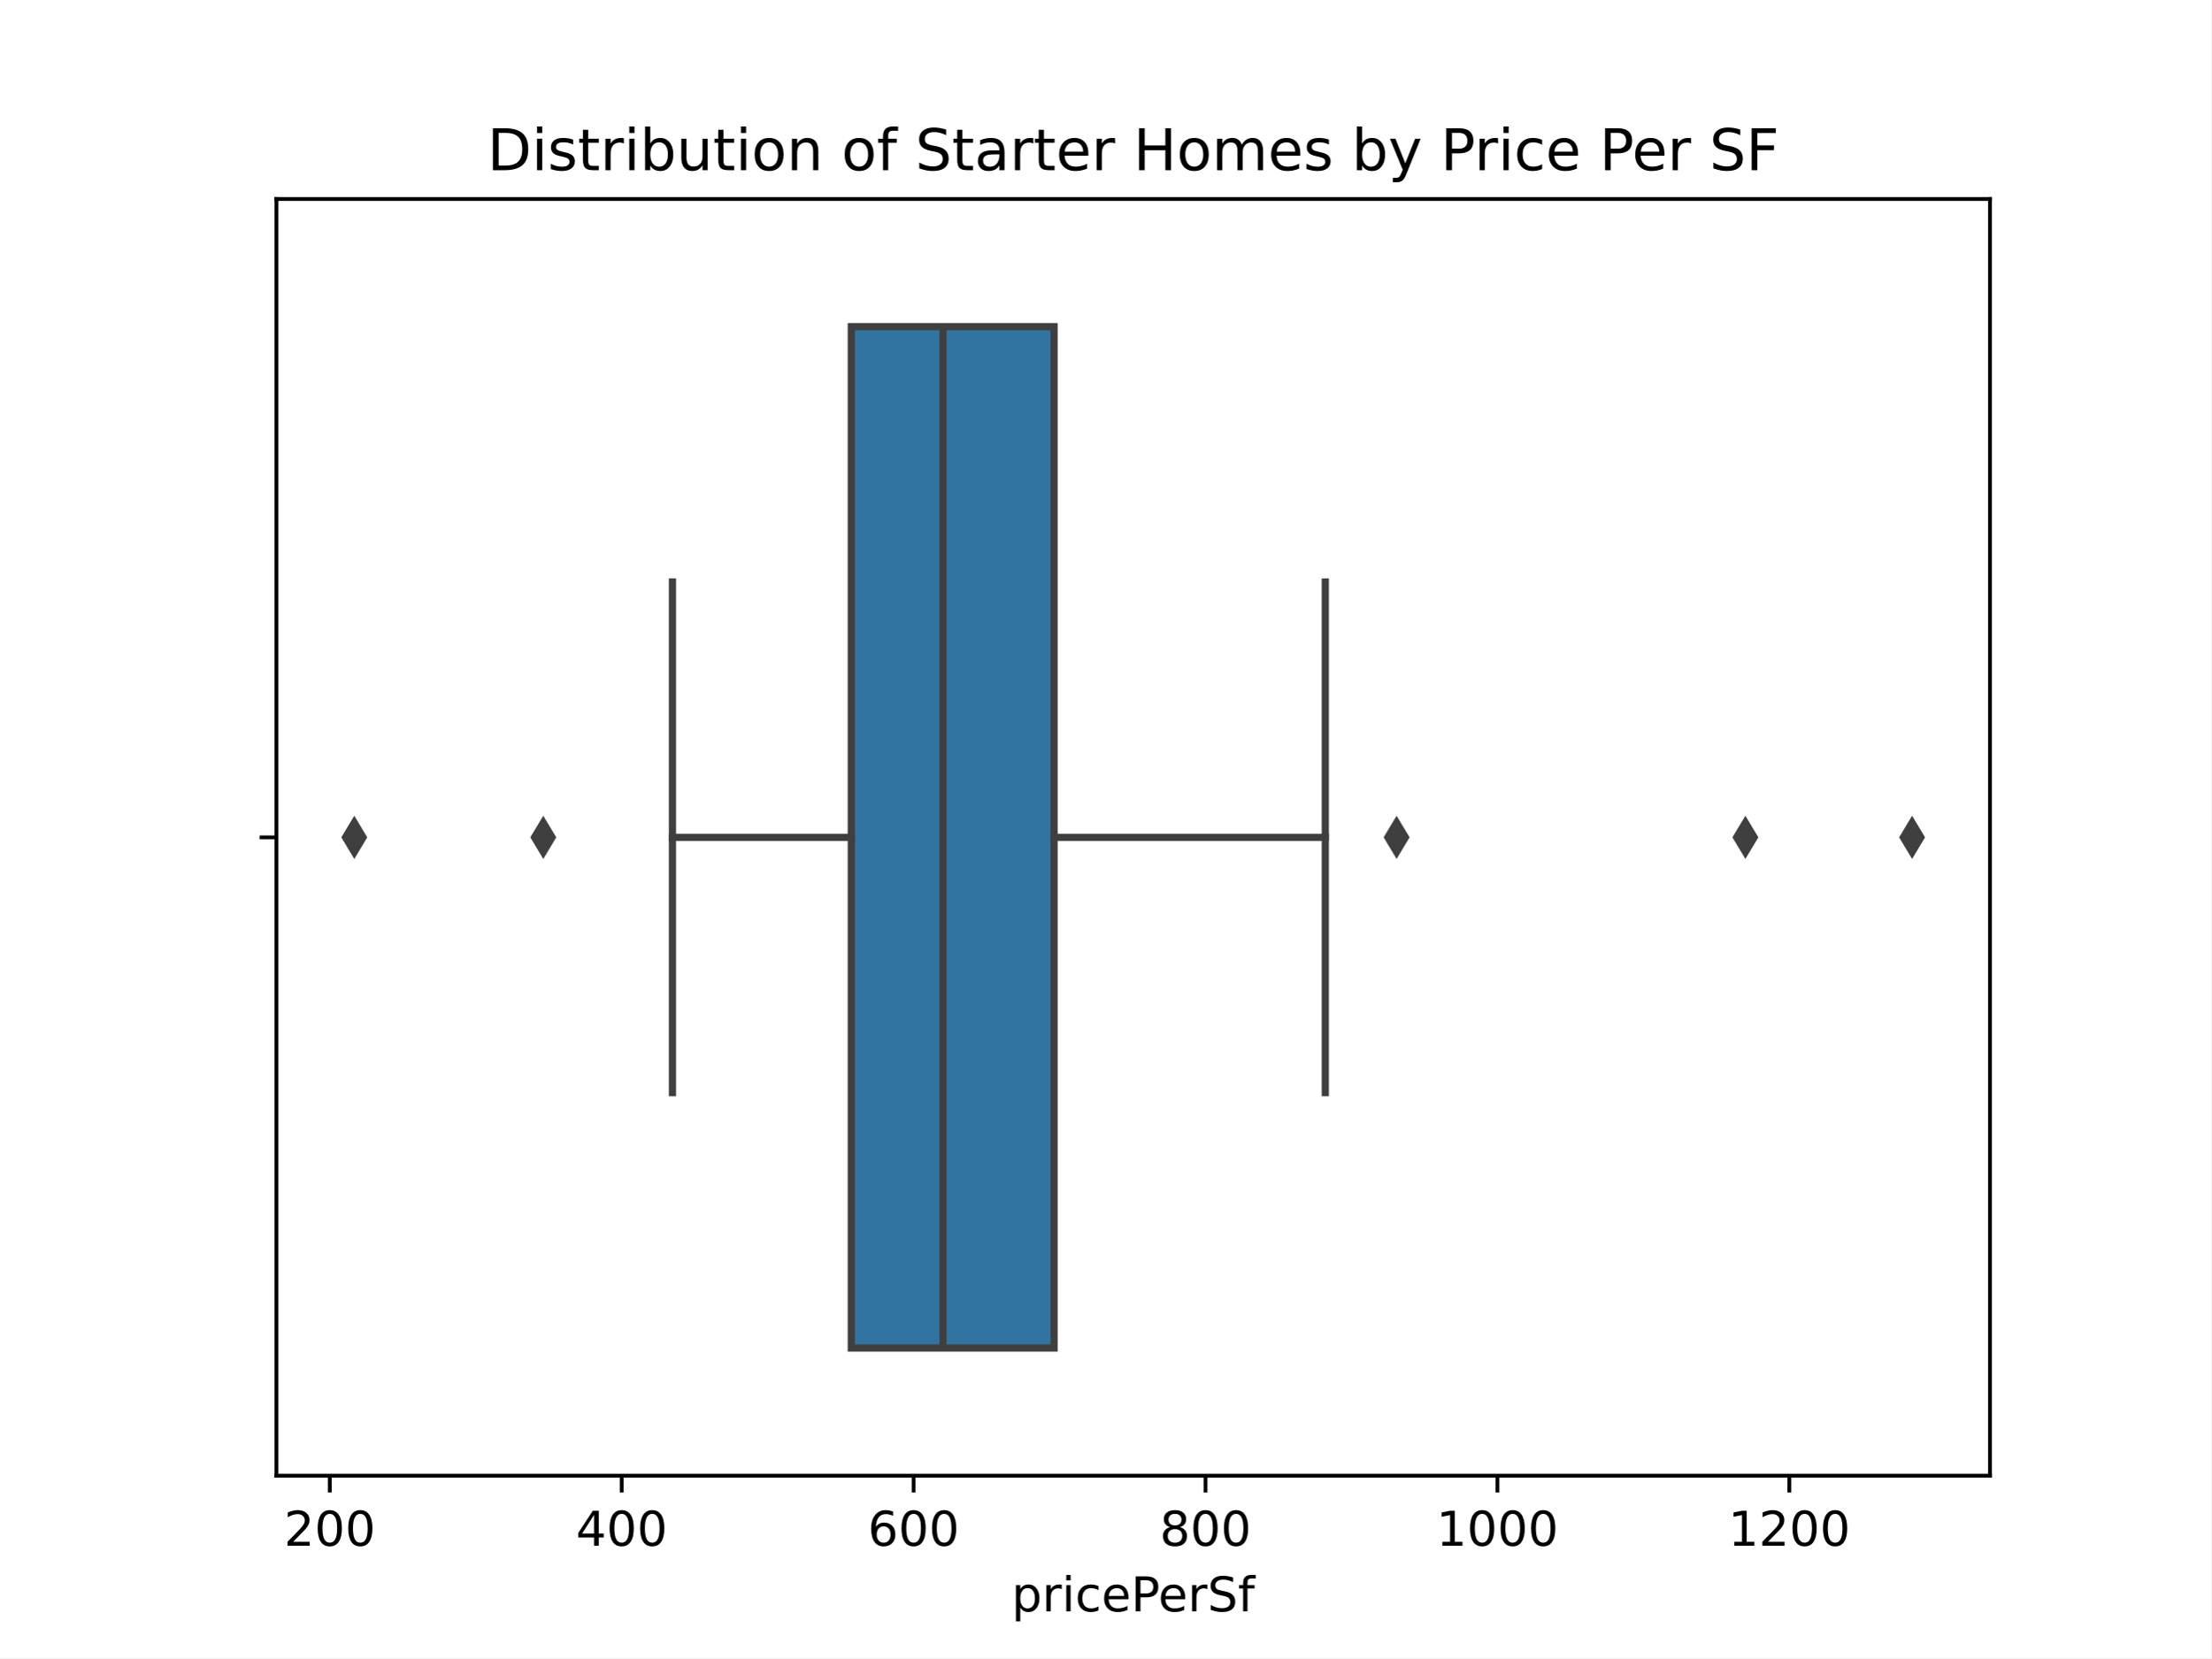
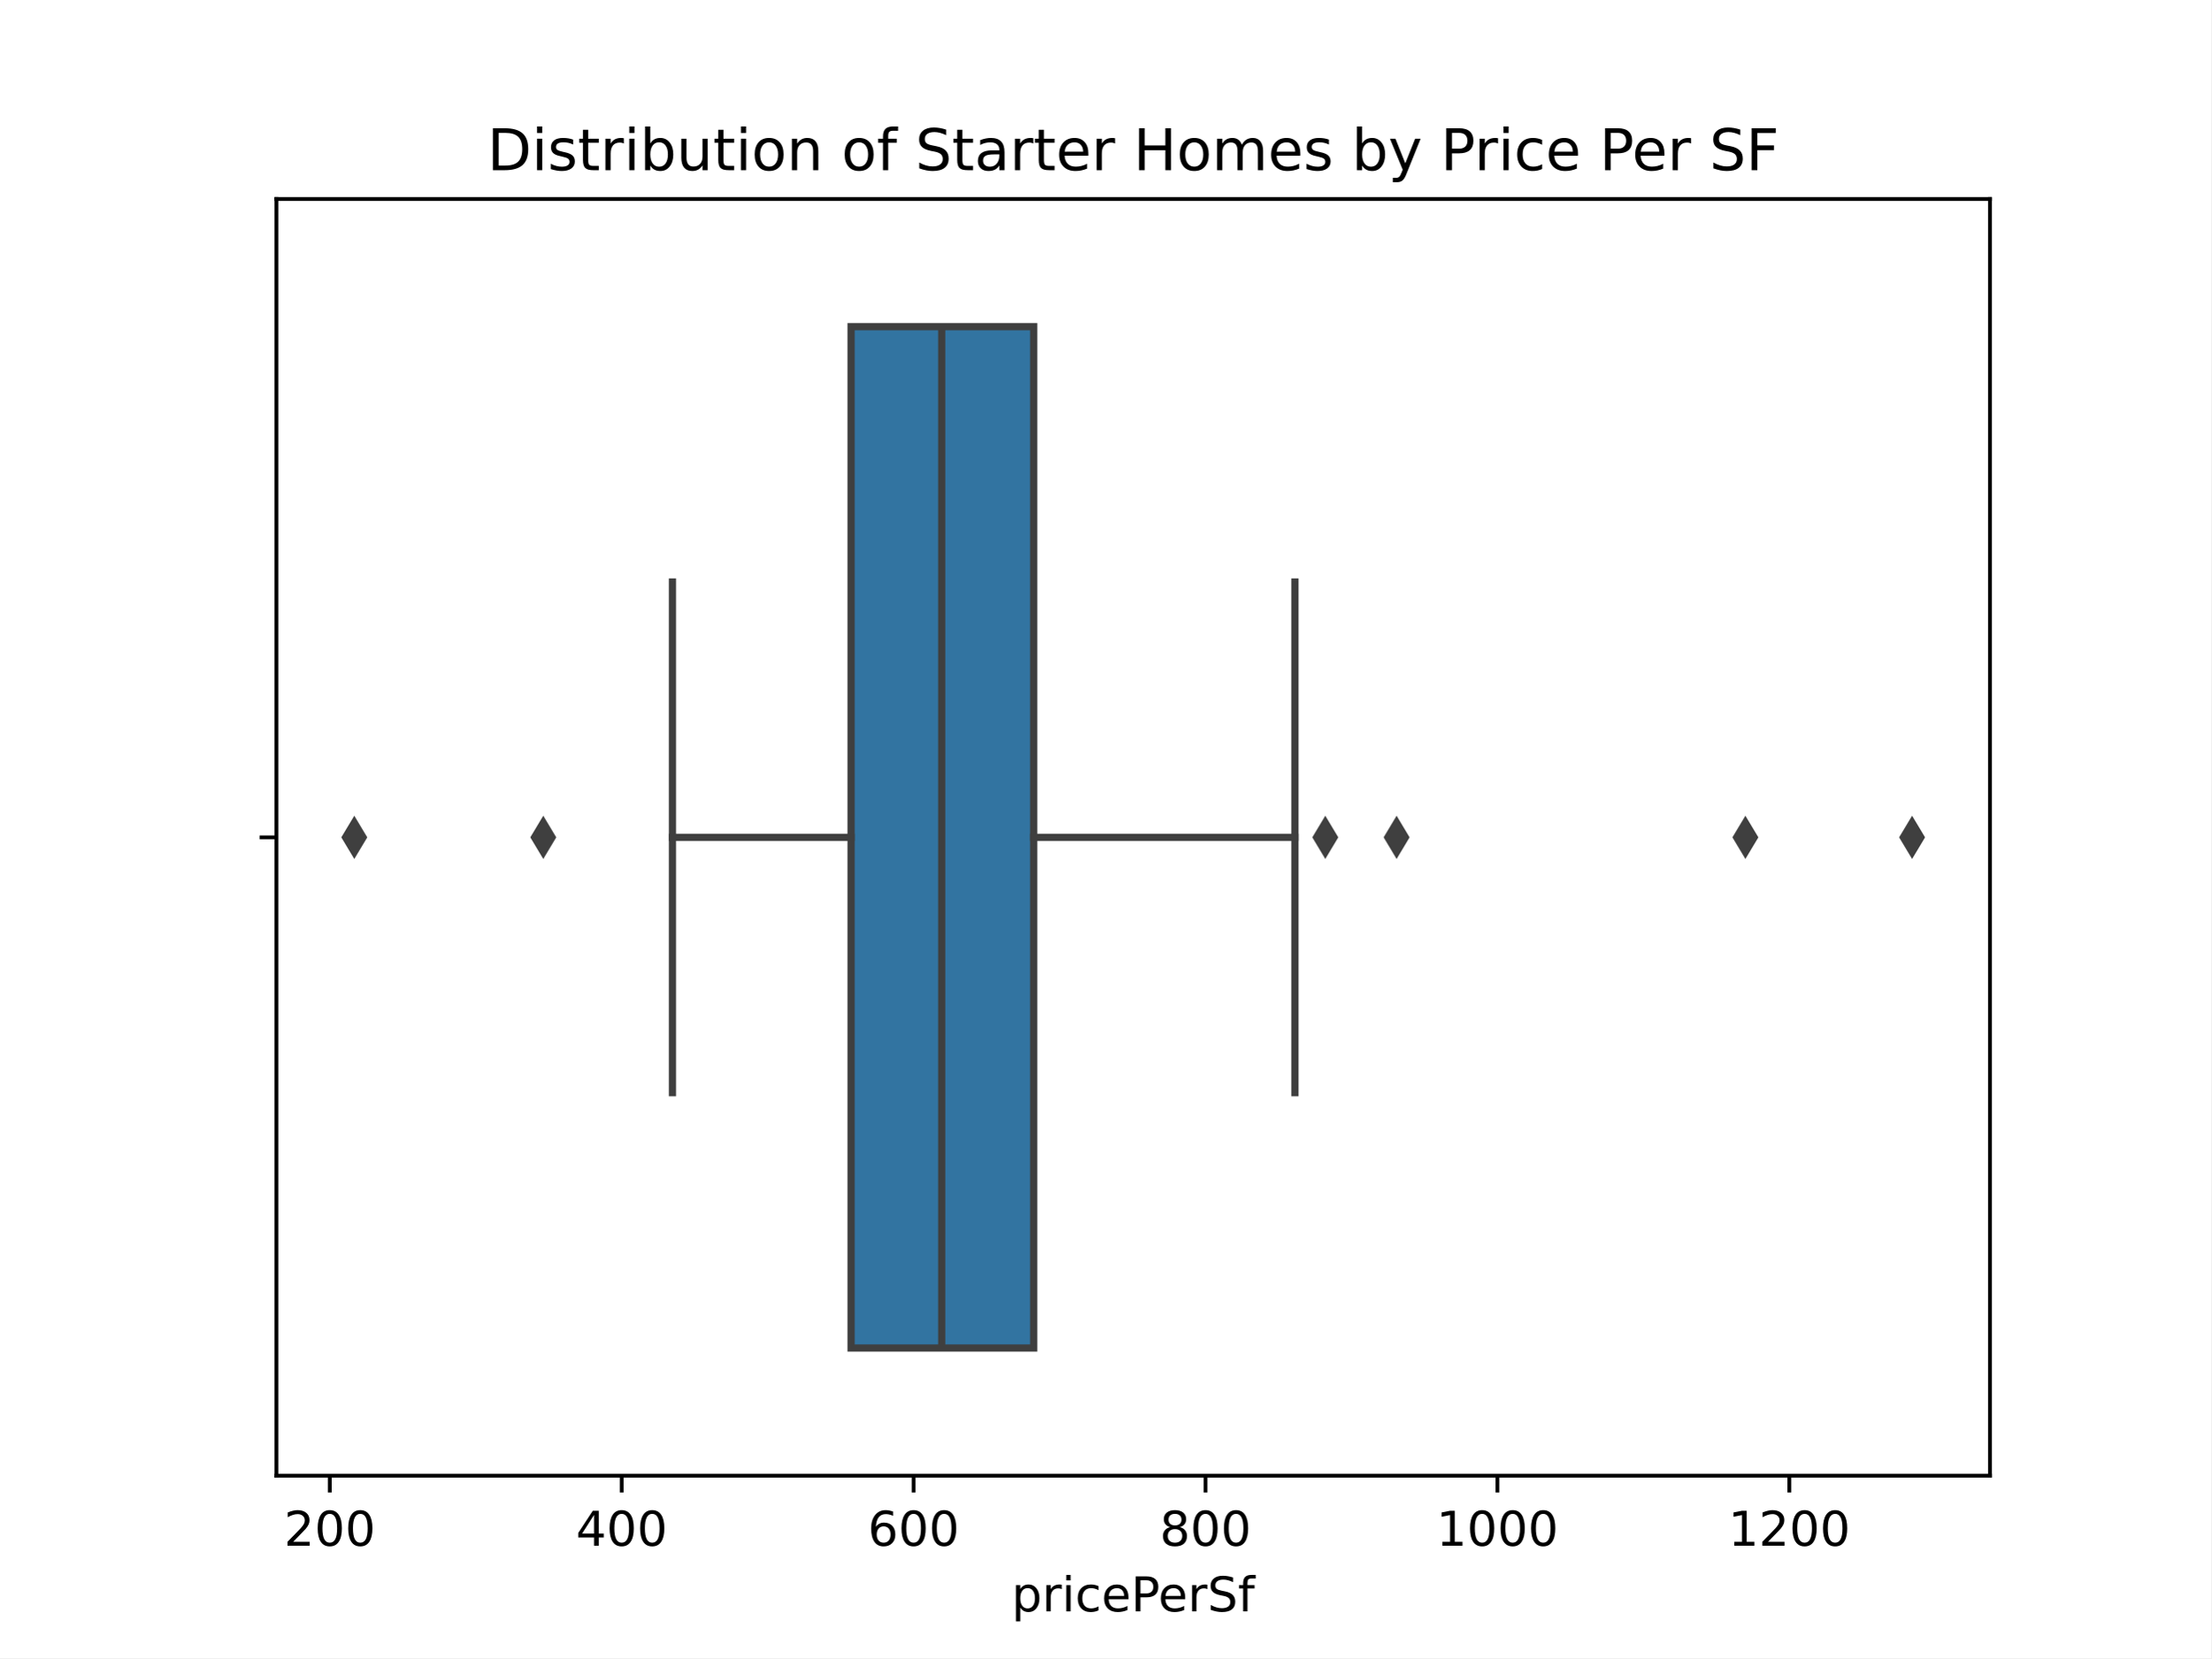
<svg xmlns="http://www.w3.org/2000/svg" xmlns:xlink="http://www.w3.org/1999/xlink" width="460.8pt" height="345.6pt" viewBox="0 0 460.8 345.6" version="1.1">
  <defs>
    <style type="text/css">*{stroke-linejoin: round; stroke-linecap: butt}</style>
  </defs>
  <g id="figure_1">
    <g id="patch_1">
      <path d="M 0 345.6  L 460.8 345.6  L 460.8 0  L 0 0  z " style="fill: #ffffff" />
    </g>
    <g id="axes_1">
      <g id="patch_2">
        <path d="M 57.6 307.584  L 414.72 307.584  L 414.72 41.472  L 57.6 41.472  z " style="fill: #ffffff" />
      </g>
      <g id="patch_3">
-         <path d="M 177.414 68.083  L 177.414 280.973  L 219.67 280.973  L 219.67 68.083  L 177.414 68.083  z " clip-path="url(#p543446fafa)" style="fill: #3274a1; stroke: #3f3f3f; stroke-width: 1.5; stroke-linejoin: miter" />
+         <path d="M 177.368 68.083  L 177.368 280.973  L 215.422 280.973  L 215.422 68.083  L 177.368 68.083  z " clip-path="url(#pb3f3e2db79)" style="fill: #3274a1; stroke: #3f3f3f; stroke-width: 1.5; stroke-linejoin: miter" />
      </g>
      <g id="matplotlib.axis_1">
        <g id="xtick_1">
          <g id="line2d_1">
            <defs>
-               <path id="m92c1106496" d="M 0 0  L 0 3.5  " style="stroke: #000000; stroke-width: 0.8" />
+               <path id="mf50b6c455b" d="M 0 0  L 0 3.5  " style="stroke: #000000; stroke-width: 0.8" />
            </defs>
            <g>
-               <use xlink:href="#m92c1106496" x="68.722" y="307.584" style="stroke: #000000; stroke-width: 0.8" />
+               <use xlink:href="#mf50b6c455b" x="68.722" y="307.584" style="stroke: #000000; stroke-width: 0.8" />
            </g>
          </g>
          <g id="text_1">
            <g transform="translate(59.17865 322.1824) scale(0.1 -0.1)">
              <defs>
                <path id="DejaVuSans-32" d="M 1228 531  L 3431 531  L 3431 0  L 469 0  L 469 531  Q 828 903 1448 1529  Q 2069 2156 2228 2338  Q 2531 2678 2651 2914  Q 2772 3150 2772 3378  Q 2772 3750 2511 3984  Q 2250 4219 1831 4219  Q 1534 4219 1204 4116  Q 875 4013 500 3803  L 500 4441  Q 881 4594 1212 4672  Q 1544 4750 1819 4750  Q 2544 4750 2975 4387  Q 3406 4025 3406 3419  Q 3406 3131 3298 2873  Q 3191 2616 2906 2266  Q 2828 2175 2409 1742  Q 1991 1309 1228 531  z " transform="scale(0.015625)" />
                <path id="DejaVuSans-30" d="M 2034 4250  Q 1547 4250 1301 3770  Q 1056 3291 1056 2328  Q 1056 1369 1301 889  Q 1547 409 2034 409  Q 2525 409 2770 889  Q 3016 1369 3016 2328  Q 3016 3291 2770 3770  Q 2525 4250 2034 4250  z M 2034 4750  Q 2819 4750 3233 4129  Q 3647 3509 3647 2328  Q 3647 1150 3233 529  Q 2819 -91 2034 -91  Q 1250 -91 836 529  Q 422 1150 422 2328  Q 422 3509 836 4129  Q 1250 4750 2034 4750  z " transform="scale(0.015625)" />
              </defs>
              <use xlink:href="#DejaVuSans-32" />
              <use xlink:href="#DejaVuSans-30" x="63.623" />
              <use xlink:href="#DejaVuSans-30" x="127.246" />
            </g>
          </g>
        </g>
        <g id="xtick_2">
          <g id="line2d_2">
            <g>
-               <use xlink:href="#m92c1106496" x="129.56" y="307.584" style="stroke: #000000; stroke-width: 0.8" />
+               <use xlink:href="#mf50b6c455b" x="129.56" y="307.584" style="stroke: #000000; stroke-width: 0.8" />
            </g>
          </g>
          <g id="text_2">
            <g transform="translate(120.0158 322.1824) scale(0.1 -0.1)">
              <defs>
                <path id="DejaVuSans-34" d="M 2419 4116  L 825 1625  L 2419 1625  L 2419 4116  z M 2253 4666  L 3047 4666  L 3047 1625  L 3713 1625  L 3713 1100  L 3047 1100  L 3047 0  L 2419 0  L 2419 1100  L 313 1100  L 313 1709  L 2253 4666  z " transform="scale(0.015625)" />
              </defs>
              <use xlink:href="#DejaVuSans-34" />
              <use xlink:href="#DejaVuSans-30" x="63.623" />
              <use xlink:href="#DejaVuSans-30" x="127.246" />
            </g>
          </g>
        </g>
        <g id="xtick_3">
          <g id="line2d_3">
            <g>
-               <use xlink:href="#m92c1106496" x="190.397" y="307.584" style="stroke: #000000; stroke-width: 0.8" />
+               <use xlink:href="#mf50b6c455b" x="190.397" y="307.584" style="stroke: #000000; stroke-width: 0.8" />
            </g>
          </g>
          <g id="text_3">
            <g transform="translate(180.853 322.1824) scale(0.1 -0.1)">
              <defs>
                <path id="DejaVuSans-36" d="M 2113 2584  Q 1688 2584 1439 2293  Q 1191 2003 1191 1497  Q 1191 994 1439 701  Q 1688 409 2113 409  Q 2538 409 2786 701  Q 3034 994 3034 1497  Q 3034 2003 2786 2293  Q 2538 2584 2113 2584  z M 3366 4563  L 3366 3988  Q 3128 4100 2886 4159  Q 2644 4219 2406 4219  Q 1781 4219 1451 3797  Q 1122 3375 1075 2522  Q 1259 2794 1537 2939  Q 1816 3084 2150 3084  Q 2853 3084 3261 2657  Q 3669 2231 3669 1497  Q 3669 778 3244 343  Q 2819 -91 2113 -91  Q 1303 -91 875 529  Q 447 1150 447 2328  Q 447 3434 972 4092  Q 1497 4750 2381 4750  Q 2619 4750 2861 4703  Q 3103 4656 3366 4563  z " transform="scale(0.015625)" />
              </defs>
              <use xlink:href="#DejaVuSans-36" />
              <use xlink:href="#DejaVuSans-30" x="63.623" />
              <use xlink:href="#DejaVuSans-30" x="127.246" />
            </g>
          </g>
        </g>
        <g id="xtick_4">
          <g id="line2d_4">
            <g>
-               <use xlink:href="#m92c1106496" x="251.234" y="307.584" style="stroke: #000000; stroke-width: 0.8" />
+               <use xlink:href="#mf50b6c455b" x="251.234" y="307.584" style="stroke: #000000; stroke-width: 0.8" />
            </g>
          </g>
          <g id="text_4">
            <g transform="translate(241.6902 322.1824) scale(0.1 -0.1)">
              <defs>
                <path id="DejaVuSans-38" d="M 2034 2216  Q 1584 2216 1326 1975  Q 1069 1734 1069 1313  Q 1069 891 1326 650  Q 1584 409 2034 409  Q 2484 409 2743 651  Q 3003 894 3003 1313  Q 3003 1734 2745 1975  Q 2488 2216 2034 2216  z M 1403 2484  Q 997 2584 770 2862  Q 544 3141 544 3541  Q 544 4100 942 4425  Q 1341 4750 2034 4750  Q 2731 4750 3128 4425  Q 3525 4100 3525 3541  Q 3525 3141 3298 2862  Q 3072 2584 2669 2484  Q 3125 2378 3379 2068  Q 3634 1759 3634 1313  Q 3634 634 3220 271  Q 2806 -91 2034 -91  Q 1263 -91 848 271  Q 434 634 434 1313  Q 434 1759 690 2068  Q 947 2378 1403 2484  z M 1172 3481  Q 1172 3119 1398 2916  Q 1625 2713 2034 2713  Q 2441 2713 2670 2916  Q 2900 3119 2900 3481  Q 2900 3844 2670 4047  Q 2441 4250 2034 4250  Q 1625 4250 1398 4047  Q 1172 3844 1172 3481  z " transform="scale(0.015625)" />
              </defs>
              <use xlink:href="#DejaVuSans-38" />
              <use xlink:href="#DejaVuSans-30" x="63.623" />
              <use xlink:href="#DejaVuSans-30" x="127.246" />
            </g>
          </g>
        </g>
        <g id="xtick_5">
          <g id="line2d_5">
            <g>
-               <use xlink:href="#m92c1106496" x="312.071" y="307.584" style="stroke: #000000; stroke-width: 0.8" />
+               <use xlink:href="#mf50b6c455b" x="312.071" y="307.584" style="stroke: #000000; stroke-width: 0.8" />
            </g>
          </g>
          <g id="text_5">
            <g transform="translate(299.3461 322.1824) scale(0.1 -0.1)">
              <defs>
                <path id="DejaVuSans-31" d="M 794 531  L 1825 531  L 1825 4091  L 703 3866  L 703 4441  L 1819 4666  L 2450 4666  L 2450 531  L 3481 531  L 3481 0  L 794 0  L 794 531  z " transform="scale(0.015625)" />
              </defs>
              <use xlink:href="#DejaVuSans-31" />
              <use xlink:href="#DejaVuSans-30" x="63.623" />
              <use xlink:href="#DejaVuSans-30" x="127.246" />
              <use xlink:href="#DejaVuSans-30" x="190.869" />
            </g>
          </g>
        </g>
        <g id="xtick_6">
          <g id="line2d_6">
            <g>
-               <use xlink:href="#m92c1106496" x="372.908" y="307.584" style="stroke: #000000; stroke-width: 0.8" />
+               <use xlink:href="#mf50b6c455b" x="372.908" y="307.584" style="stroke: #000000; stroke-width: 0.8" />
            </g>
          </g>
          <g id="text_6">
            <g transform="translate(360.1833 322.1824) scale(0.1 -0.1)">
              <use xlink:href="#DejaVuSans-31" />
              <use xlink:href="#DejaVuSans-32" x="63.623" />
              <use xlink:href="#DejaVuSans-30" x="127.246" />
              <use xlink:href="#DejaVuSans-30" x="190.869" />
            </g>
          </g>
        </g>
        <g id="text_7">
          <g transform="translate(210.8155 335.8606) scale(0.1 -0.1)">
            <defs>
              <path id="DejaVuSans-70" d="M 1159 525  L 1159 -1331  L 581 -1331  L 581 3500  L 1159 3500  L 1159 2969  Q 1341 3281 1617 3432  Q 1894 3584 2278 3584  Q 2916 3584 3314 3078  Q 3713 2572 3713 1747  Q 3713 922 3314 415  Q 2916 -91 2278 -91  Q 1894 -91 1617 61  Q 1341 213 1159 525  z M 3116 1747  Q 3116 2381 2855 2742  Q 2594 3103 2138 3103  Q 1681 3103 1420 2742  Q 1159 2381 1159 1747  Q 1159 1113 1420 752  Q 1681 391 2138 391  Q 2594 391 2855 752  Q 3116 1113 3116 1747  z " transform="scale(0.015625)" />
              <path id="DejaVuSans-72" d="M 2631 2963  Q 2534 3019 2420 3045  Q 2306 3072 2169 3072  Q 1681 3072 1420 2755  Q 1159 2438 1159 1844  L 1159 0  L 581 0  L 581 3500  L 1159 3500  L 1159 2956  Q 1341 3275 1631 3429  Q 1922 3584 2338 3584  Q 2397 3584 2469 3576  Q 2541 3569 2628 3553  L 2631 2963  z " transform="scale(0.015625)" />
              <path id="DejaVuSans-69" d="M 603 3500  L 1178 3500  L 1178 0  L 603 0  L 603 3500  z M 603 4863  L 1178 4863  L 1178 4134  L 603 4134  L 603 4863  z " transform="scale(0.015625)" />
              <path id="DejaVuSans-63" d="M 3122 3366  L 3122 2828  Q 2878 2963 2633 3030  Q 2388 3097 2138 3097  Q 1578 3097 1268 2742  Q 959 2388 959 1747  Q 959 1106 1268 751  Q 1578 397 2138 397  Q 2388 397 2633 464  Q 2878 531 3122 666  L 3122 134  Q 2881 22 2623 -34  Q 2366 -91 2075 -91  Q 1284 -91 818 406  Q 353 903 353 1747  Q 353 2603 823 3093  Q 1294 3584 2113 3584  Q 2378 3584 2631 3529  Q 2884 3475 3122 3366  z " transform="scale(0.015625)" />
              <path id="DejaVuSans-65" d="M 3597 1894  L 3597 1613  L 953 1613  Q 991 1019 1311 708  Q 1631 397 2203 397  Q 2534 397 2845 478  Q 3156 559 3463 722  L 3463 178  Q 3153 47 2828 -22  Q 2503 -91 2169 -91  Q 1331 -91 842 396  Q 353 884 353 1716  Q 353 2575 817 3079  Q 1281 3584 2069 3584  Q 2775 3584 3186 3129  Q 3597 2675 3597 1894  z M 3022 2063  Q 3016 2534 2758 2815  Q 2500 3097 2075 3097  Q 1594 3097 1305 2825  Q 1016 2553 972 2059  L 3022 2063  z " transform="scale(0.015625)" />
              <path id="DejaVuSans-50" d="M 1259 4147  L 1259 2394  L 2053 2394  Q 2494 2394 2734 2622  Q 2975 2850 2975 3272  Q 2975 3691 2734 3919  Q 2494 4147 2053 4147  L 1259 4147  z M 628 4666  L 2053 4666  Q 2838 4666 3239 4311  Q 3641 3956 3641 3272  Q 3641 2581 3239 2228  Q 2838 1875 2053 1875  L 1259 1875  L 1259 0  L 628 0  L 628 4666  z " transform="scale(0.015625)" />
              <path id="DejaVuSans-53" d="M 3425 4513  L 3425 3897  Q 3066 4069 2747 4153  Q 2428 4238 2131 4238  Q 1616 4238 1336 4038  Q 1056 3838 1056 3469  Q 1056 3159 1242 3001  Q 1428 2844 1947 2747  L 2328 2669  Q 3034 2534 3370 2195  Q 3706 1856 3706 1288  Q 3706 609 3251 259  Q 2797 -91 1919 -91  Q 1588 -91 1214 -16  Q 841 59 441 206  L 441 856  Q 825 641 1194 531  Q 1563 422 1919 422  Q 2459 422 2753 634  Q 3047 847 3047 1241  Q 3047 1584 2836 1778  Q 2625 1972 2144 2069  L 1759 2144  Q 1053 2284 737 2584  Q 422 2884 422 3419  Q 422 4038 858 4394  Q 1294 4750 2059 4750  Q 2388 4750 2728 4690  Q 3069 4631 3425 4513  z " transform="scale(0.015625)" />
              <path id="DejaVuSans-66" d="M 2375 4863  L 2375 4384  L 1825 4384  Q 1516 4384 1395 4259  Q 1275 4134 1275 3809  L 1275 3500  L 2222 3500  L 2222 3053  L 1275 3053  L 1275 0  L 697 0  L 697 3053  L 147 3053  L 147 3500  L 697 3500  L 697 3744  Q 697 4328 969 4595  Q 1241 4863 1831 4863  L 2375 4863  z " transform="scale(0.015625)" />
            </defs>
            <use xlink:href="#DejaVuSans-70" />
            <use xlink:href="#DejaVuSans-72" x="63.477" />
            <use xlink:href="#DejaVuSans-69" x="104.59" />
            <use xlink:href="#DejaVuSans-63" x="132.373" />
            <use xlink:href="#DejaVuSans-65" x="187.354" />
            <use xlink:href="#DejaVuSans-50" x="248.877" />
            <use xlink:href="#DejaVuSans-65" x="305.555" />
            <use xlink:href="#DejaVuSans-72" x="367.078" />
            <use xlink:href="#DejaVuSans-53" x="408.191" />
            <use xlink:href="#DejaVuSans-66" x="471.668" />
          </g>
        </g>
      </g>
      <g id="matplotlib.axis_2">
        <g id="ytick_1">
          <g id="line2d_7">
            <defs>
-               <path id="mf2286ab14c" d="M 0 0  L -3.5 0  " style="stroke: #000000; stroke-width: 0.8" />
+               <path id="m103417cb1c" d="M 0 0  L -3.5 0  " style="stroke: #000000; stroke-width: 0.8" />
            </defs>
            <g>
-               <use xlink:href="#mf2286ab14c" x="57.6" y="174.528" style="stroke: #000000; stroke-width: 0.8" />
+               <use xlink:href="#m103417cb1c" x="57.6" y="174.528" style="stroke: #000000; stroke-width: 0.8" />
            </g>
          </g>
        </g>
      </g>
      <g id="line2d_8">
-         <path d="M 177.414 174.528  L 140.139 174.528  " clip-path="url(#p543446fafa)" style="fill: none; stroke: #3f3f3f; stroke-width: 1.5; stroke-linecap: square" />
+         <path d="M 177.368 174.528  L 140.139 174.528  " clip-path="url(#pb3f3e2db79)" style="fill: none; stroke: #3f3f3f; stroke-width: 1.5; stroke-linecap: square" />
      </g>
      <g id="line2d_9">
-         <path d="M 219.67 174.528  L 276.195 174.528  " clip-path="url(#p543446fafa)" style="fill: none; stroke: #3f3f3f; stroke-width: 1.5; stroke-linecap: square" />
+         <path d="M 215.422 174.528  L 269.874 174.528  " clip-path="url(#pb3f3e2db79)" style="fill: none; stroke: #3f3f3f; stroke-width: 1.5; stroke-linecap: square" />
      </g>
      <g id="line2d_10">
-         <path d="M 140.139 121.306  L 140.139 227.75  " clip-path="url(#p543446fafa)" style="fill: none; stroke: #3f3f3f; stroke-width: 1.5; stroke-linecap: square" />
+         <path d="M 140.139 121.306  L 140.139 227.75  " clip-path="url(#pb3f3e2db79)" style="fill: none; stroke: #3f3f3f; stroke-width: 1.5; stroke-linecap: square" />
      </g>
      <g id="line2d_11">
-         <path d="M 276.195 121.306  L 276.195 227.75  " clip-path="url(#p543446fafa)" style="fill: none; stroke: #3f3f3f; stroke-width: 1.5; stroke-linecap: square" />
+         <path d="M 269.874 121.306  L 269.874 227.75  " clip-path="url(#pb3f3e2db79)" style="fill: none; stroke: #3f3f3f; stroke-width: 1.5; stroke-linecap: square" />
      </g>
      <g id="line2d_12">
        <defs>
-           <path id="m18c23c5b0b" d="M -0 3.536  L 2.121 0  L -0 -3.536  L -2.121 -0  z " style="stroke: #3f3f3f; stroke-linejoin: miter" />
+           <path id="mfb5ddd7f41" d="M -0 3.536  L 2.121 0  L -0 -3.536  L -2.121 -0  z " style="stroke: #3f3f3f; stroke-linejoin: miter" />
        </defs>
-         <g clip-path="url(#p543446fafa)">
-           <use xlink:href="#m18c23c5b0b" x="73.833" y="174.528" style="fill: #3f3f3f; stroke: #3f3f3f; stroke-linejoin: miter" />
-           <use xlink:href="#m18c23c5b0b" x="113.219" y="174.528" style="fill: #3f3f3f; stroke: #3f3f3f; stroke-linejoin: miter" />
-           <use xlink:href="#m18c23c5b0b" x="398.487" y="174.528" style="fill: #3f3f3f; stroke: #3f3f3f; stroke-linejoin: miter" />
-           <use xlink:href="#m18c23c5b0b" x="291.058" y="174.528" style="fill: #3f3f3f; stroke: #3f3f3f; stroke-linejoin: miter" />
-           <use xlink:href="#m18c23c5b0b" x="363.746" y="174.528" style="fill: #3f3f3f; stroke: #3f3f3f; stroke-linejoin: miter" />
+         <g clip-path="url(#pb3f3e2db79)">
+           <use xlink:href="#mfb5ddd7f41" x="73.833" y="174.528" style="fill: #3f3f3f; stroke: #3f3f3f; stroke-linejoin: miter" />
+           <use xlink:href="#mfb5ddd7f41" x="113.219" y="174.528" style="fill: #3f3f3f; stroke: #3f3f3f; stroke-linejoin: miter" />
+           <use xlink:href="#mfb5ddd7f41" x="398.487" y="174.528" style="fill: #3f3f3f; stroke: #3f3f3f; stroke-linejoin: miter" />
+           <use xlink:href="#mfb5ddd7f41" x="276.195" y="174.528" style="fill: #3f3f3f; stroke: #3f3f3f; stroke-linejoin: miter" />
+           <use xlink:href="#mfb5ddd7f41" x="291.058" y="174.528" style="fill: #3f3f3f; stroke: #3f3f3f; stroke-linejoin: miter" />
+           <use xlink:href="#mfb5ddd7f41" x="363.746" y="174.528" style="fill: #3f3f3f; stroke: #3f3f3f; stroke-linejoin: miter" />
        </g>
      </g>
      <g id="line2d_13">
-         <path d="M 196.525 68.083  L 196.525 280.973  " clip-path="url(#p543446fafa)" style="fill: none; stroke: #3f3f3f; stroke-width: 1.5" />
+         <path d="M 196.258 68.083  L 196.258 280.973  " clip-path="url(#pb3f3e2db79)" style="fill: none; stroke: #3f3f3f; stroke-width: 1.5" />
      </g>
      <g id="patch_4">
        <path d="M 57.6 307.584  L 57.6 41.472  " style="fill: none; stroke: #000000; stroke-width: 0.8; stroke-linejoin: miter; stroke-linecap: square" />
      </g>
      <g id="patch_5">
        <path d="M 414.72 307.584  L 414.72 41.472  " style="fill: none; stroke: #000000; stroke-width: 0.8; stroke-linejoin: miter; stroke-linecap: square" />
      </g>
      <g id="patch_6">
        <path d="M 57.6 307.584  L 414.72 307.584  " style="fill: none; stroke: #000000; stroke-width: 0.8; stroke-linejoin: miter; stroke-linecap: square" />
      </g>
      <g id="patch_7">
        <path d="M 57.6 41.472  L 414.72 41.472  " style="fill: none; stroke: #000000; stroke-width: 0.8; stroke-linejoin: miter; stroke-linecap: square" />
      </g>
      <g id="text_8">
        <g transform="translate(101.5491 35.472) scale(0.12 -0.12)">
          <defs>
            <path id="DejaVuSans-44" d="M 1259 4147  L 1259 519  L 2022 519  Q 2988 519 3436 956  Q 3884 1394 3884 2338  Q 3884 3275 3436 3711  Q 2988 4147 2022 4147  L 1259 4147  z M 628 4666  L 1925 4666  Q 3281 4666 3915 4102  Q 4550 3538 4550 2338  Q 4550 1131 3912 565  Q 3275 0 1925 0  L 628 0  L 628 4666  z " transform="scale(0.015625)" />
            <path id="DejaVuSans-73" d="M 2834 3397  L 2834 2853  Q 2591 2978 2328 3040  Q 2066 3103 1784 3103  Q 1356 3103 1142 2972  Q 928 2841 928 2578  Q 928 2378 1081 2264  Q 1234 2150 1697 2047  L 1894 2003  Q 2506 1872 2764 1633  Q 3022 1394 3022 966  Q 3022 478 2636 193  Q 2250 -91 1575 -91  Q 1294 -91 989 -36  Q 684 19 347 128  L 347 722  Q 666 556 975 473  Q 1284 391 1588 391  Q 1994 391 2212 530  Q 2431 669 2431 922  Q 2431 1156 2273 1281  Q 2116 1406 1581 1522  L 1381 1569  Q 847 1681 609 1914  Q 372 2147 372 2553  Q 372 3047 722 3315  Q 1072 3584 1716 3584  Q 2034 3584 2315 3537  Q 2597 3491 2834 3397  z " transform="scale(0.015625)" />
            <path id="DejaVuSans-74" d="M 1172 4494  L 1172 3500  L 2356 3500  L 2356 3053  L 1172 3053  L 1172 1153  Q 1172 725 1289 603  Q 1406 481 1766 481  L 2356 481  L 2356 0  L 1766 0  Q 1100 0 847 248  Q 594 497 594 1153  L 594 3053  L 172 3053  L 172 3500  L 594 3500  L 594 4494  L 1172 4494  z " transform="scale(0.015625)" />
            <path id="DejaVuSans-62" d="M 3116 1747  Q 3116 2381 2855 2742  Q 2594 3103 2138 3103  Q 1681 3103 1420 2742  Q 1159 2381 1159 1747  Q 1159 1113 1420 752  Q 1681 391 2138 391  Q 2594 391 2855 752  Q 3116 1113 3116 1747  z M 1159 2969  Q 1341 3281 1617 3432  Q 1894 3584 2278 3584  Q 2916 3584 3314 3078  Q 3713 2572 3713 1747  Q 3713 922 3314 415  Q 2916 -91 2278 -91  Q 1894 -91 1617 61  Q 1341 213 1159 525  L 1159 0  L 581 0  L 581 4863  L 1159 4863  L 1159 2969  z " transform="scale(0.015625)" />
            <path id="DejaVuSans-75" d="M 544 1381  L 544 3500  L 1119 3500  L 1119 1403  Q 1119 906 1312 657  Q 1506 409 1894 409  Q 2359 409 2629 706  Q 2900 1003 2900 1516  L 2900 3500  L 3475 3500  L 3475 0  L 2900 0  L 2900 538  Q 2691 219 2414 64  Q 2138 -91 1772 -91  Q 1169 -91 856 284  Q 544 659 544 1381  z M 1991 3584  L 1991 3584  z " transform="scale(0.015625)" />
            <path id="DejaVuSans-6f" d="M 1959 3097  Q 1497 3097 1228 2736  Q 959 2375 959 1747  Q 959 1119 1226 758  Q 1494 397 1959 397  Q 2419 397 2687 759  Q 2956 1122 2956 1747  Q 2956 2369 2687 2733  Q 2419 3097 1959 3097  z M 1959 3584  Q 2709 3584 3137 3096  Q 3566 2609 3566 1747  Q 3566 888 3137 398  Q 2709 -91 1959 -91  Q 1206 -91 779 398  Q 353 888 353 1747  Q 353 2609 779 3096  Q 1206 3584 1959 3584  z " transform="scale(0.015625)" />
            <path id="DejaVuSans-6e" d="M 3513 2113  L 3513 0  L 2938 0  L 2938 2094  Q 2938 2591 2744 2837  Q 2550 3084 2163 3084  Q 1697 3084 1428 2787  Q 1159 2491 1159 1978  L 1159 0  L 581 0  L 581 3500  L 1159 3500  L 1159 2956  Q 1366 3272 1645 3428  Q 1925 3584 2291 3584  Q 2894 3584 3203 3211  Q 3513 2838 3513 2113  z " transform="scale(0.015625)" />
            <path id="DejaVuSans-20" transform="scale(0.015625)" />
            <path id="DejaVuSans-61" d="M 2194 1759  Q 1497 1759 1228 1600  Q 959 1441 959 1056  Q 959 750 1161 570  Q 1363 391 1709 391  Q 2188 391 2477 730  Q 2766 1069 2766 1631  L 2766 1759  L 2194 1759  z M 3341 1997  L 3341 0  L 2766 0  L 2766 531  Q 2569 213 2275 61  Q 1981 -91 1556 -91  Q 1019 -91 701 211  Q 384 513 384 1019  Q 384 1609 779 1909  Q 1175 2209 1959 2209  L 2766 2209  L 2766 2266  Q 2766 2663 2505 2880  Q 2244 3097 1772 3097  Q 1472 3097 1187 3025  Q 903 2953 641 2809  L 641 3341  Q 956 3463 1253 3523  Q 1550 3584 1831 3584  Q 2591 3584 2966 3190  Q 3341 2797 3341 1997  z " transform="scale(0.015625)" />
            <path id="DejaVuSans-48" d="M 628 4666  L 1259 4666  L 1259 2753  L 3553 2753  L 3553 4666  L 4184 4666  L 4184 0  L 3553 0  L 3553 2222  L 1259 2222  L 1259 0  L 628 0  L 628 4666  z " transform="scale(0.015625)" />
            <path id="DejaVuSans-6d" d="M 3328 2828  Q 3544 3216 3844 3400  Q 4144 3584 4550 3584  Q 5097 3584 5394 3201  Q 5691 2819 5691 2113  L 5691 0  L 5113 0  L 5113 2094  Q 5113 2597 4934 2840  Q 4756 3084 4391 3084  Q 3944 3084 3684 2787  Q 3425 2491 3425 1978  L 3425 0  L 2847 0  L 2847 2094  Q 2847 2600 2669 2842  Q 2491 3084 2119 3084  Q 1678 3084 1418 2786  Q 1159 2488 1159 1978  L 1159 0  L 581 0  L 581 3500  L 1159 3500  L 1159 2956  Q 1356 3278 1631 3431  Q 1906 3584 2284 3584  Q 2666 3584 2933 3390  Q 3200 3197 3328 2828  z " transform="scale(0.015625)" />
            <path id="DejaVuSans-79" d="M 2059 -325  Q 1816 -950 1584 -1140  Q 1353 -1331 966 -1331  L 506 -1331  L 506 -850  L 844 -850  Q 1081 -850 1212 -737  Q 1344 -625 1503 -206  L 1606 56  L 191 3500  L 800 3500  L 1894 763  L 2988 3500  L 3597 3500  L 2059 -325  z " transform="scale(0.015625)" />
            <path id="DejaVuSans-46" d="M 628 4666  L 3309 4666  L 3309 4134  L 1259 4134  L 1259 2759  L 3109 2759  L 3109 2228  L 1259 2228  L 1259 0  L 628 0  L 628 4666  z " transform="scale(0.015625)" />
          </defs>
          <use xlink:href="#DejaVuSans-44" />
          <use xlink:href="#DejaVuSans-69" x="77.002" />
          <use xlink:href="#DejaVuSans-73" x="104.785" />
          <use xlink:href="#DejaVuSans-74" x="156.885" />
          <use xlink:href="#DejaVuSans-72" x="196.094" />
          <use xlink:href="#DejaVuSans-69" x="237.207" />
          <use xlink:href="#DejaVuSans-62" x="264.99" />
          <use xlink:href="#DejaVuSans-75" x="328.467" />
          <use xlink:href="#DejaVuSans-74" x="391.846" />
          <use xlink:href="#DejaVuSans-69" x="431.055" />
          <use xlink:href="#DejaVuSans-6f" x="458.838" />
          <use xlink:href="#DejaVuSans-6e" x="520.02" />
          <use xlink:href="#DejaVuSans-20" x="583.398" />
          <use xlink:href="#DejaVuSans-6f" x="615.186" />
          <use xlink:href="#DejaVuSans-66" x="676.367" />
          <use xlink:href="#DejaVuSans-20" x="711.572" />
          <use xlink:href="#DejaVuSans-53" x="743.359" />
          <use xlink:href="#DejaVuSans-74" x="806.836" />
          <use xlink:href="#DejaVuSans-61" x="846.045" />
          <use xlink:href="#DejaVuSans-72" x="907.324" />
          <use xlink:href="#DejaVuSans-74" x="948.438" />
          <use xlink:href="#DejaVuSans-65" x="987.646" />
          <use xlink:href="#DejaVuSans-72" x="1049.17" />
          <use xlink:href="#DejaVuSans-20" x="1090.283" />
          <use xlink:href="#DejaVuSans-48" x="1122.07" />
          <use xlink:href="#DejaVuSans-6f" x="1197.266" />
          <use xlink:href="#DejaVuSans-6d" x="1258.447" />
          <use xlink:href="#DejaVuSans-65" x="1355.859" />
          <use xlink:href="#DejaVuSans-73" x="1417.383" />
          <use xlink:href="#DejaVuSans-20" x="1469.482" />
          <use xlink:href="#DejaVuSans-62" x="1501.27" />
          <use xlink:href="#DejaVuSans-79" x="1564.746" />
          <use xlink:href="#DejaVuSans-20" x="1623.926" />
          <use xlink:href="#DejaVuSans-50" x="1655.713" />
          <use xlink:href="#DejaVuSans-72" x="1714.266" />
          <use xlink:href="#DejaVuSans-69" x="1755.379" />
          <use xlink:href="#DejaVuSans-63" x="1783.162" />
          <use xlink:href="#DejaVuSans-65" x="1838.143" />
          <use xlink:href="#DejaVuSans-20" x="1899.666" />
          <use xlink:href="#DejaVuSans-50" x="1931.453" />
          <use xlink:href="#DejaVuSans-65" x="1988.131" />
          <use xlink:href="#DejaVuSans-72" x="2049.654" />
          <use xlink:href="#DejaVuSans-20" x="2090.768" />
          <use xlink:href="#DejaVuSans-53" x="2122.555" />
          <use xlink:href="#DejaVuSans-46" x="2186.031" />
        </g>
      </g>
    </g>
  </g>
  <defs>
-     <clipPath id="p543446fafa">
+     <clipPath id="pb3f3e2db79">
      <rect x="57.6" y="41.472" width="357.12" height="266.112" />
    </clipPath>
  </defs>
</svg>
